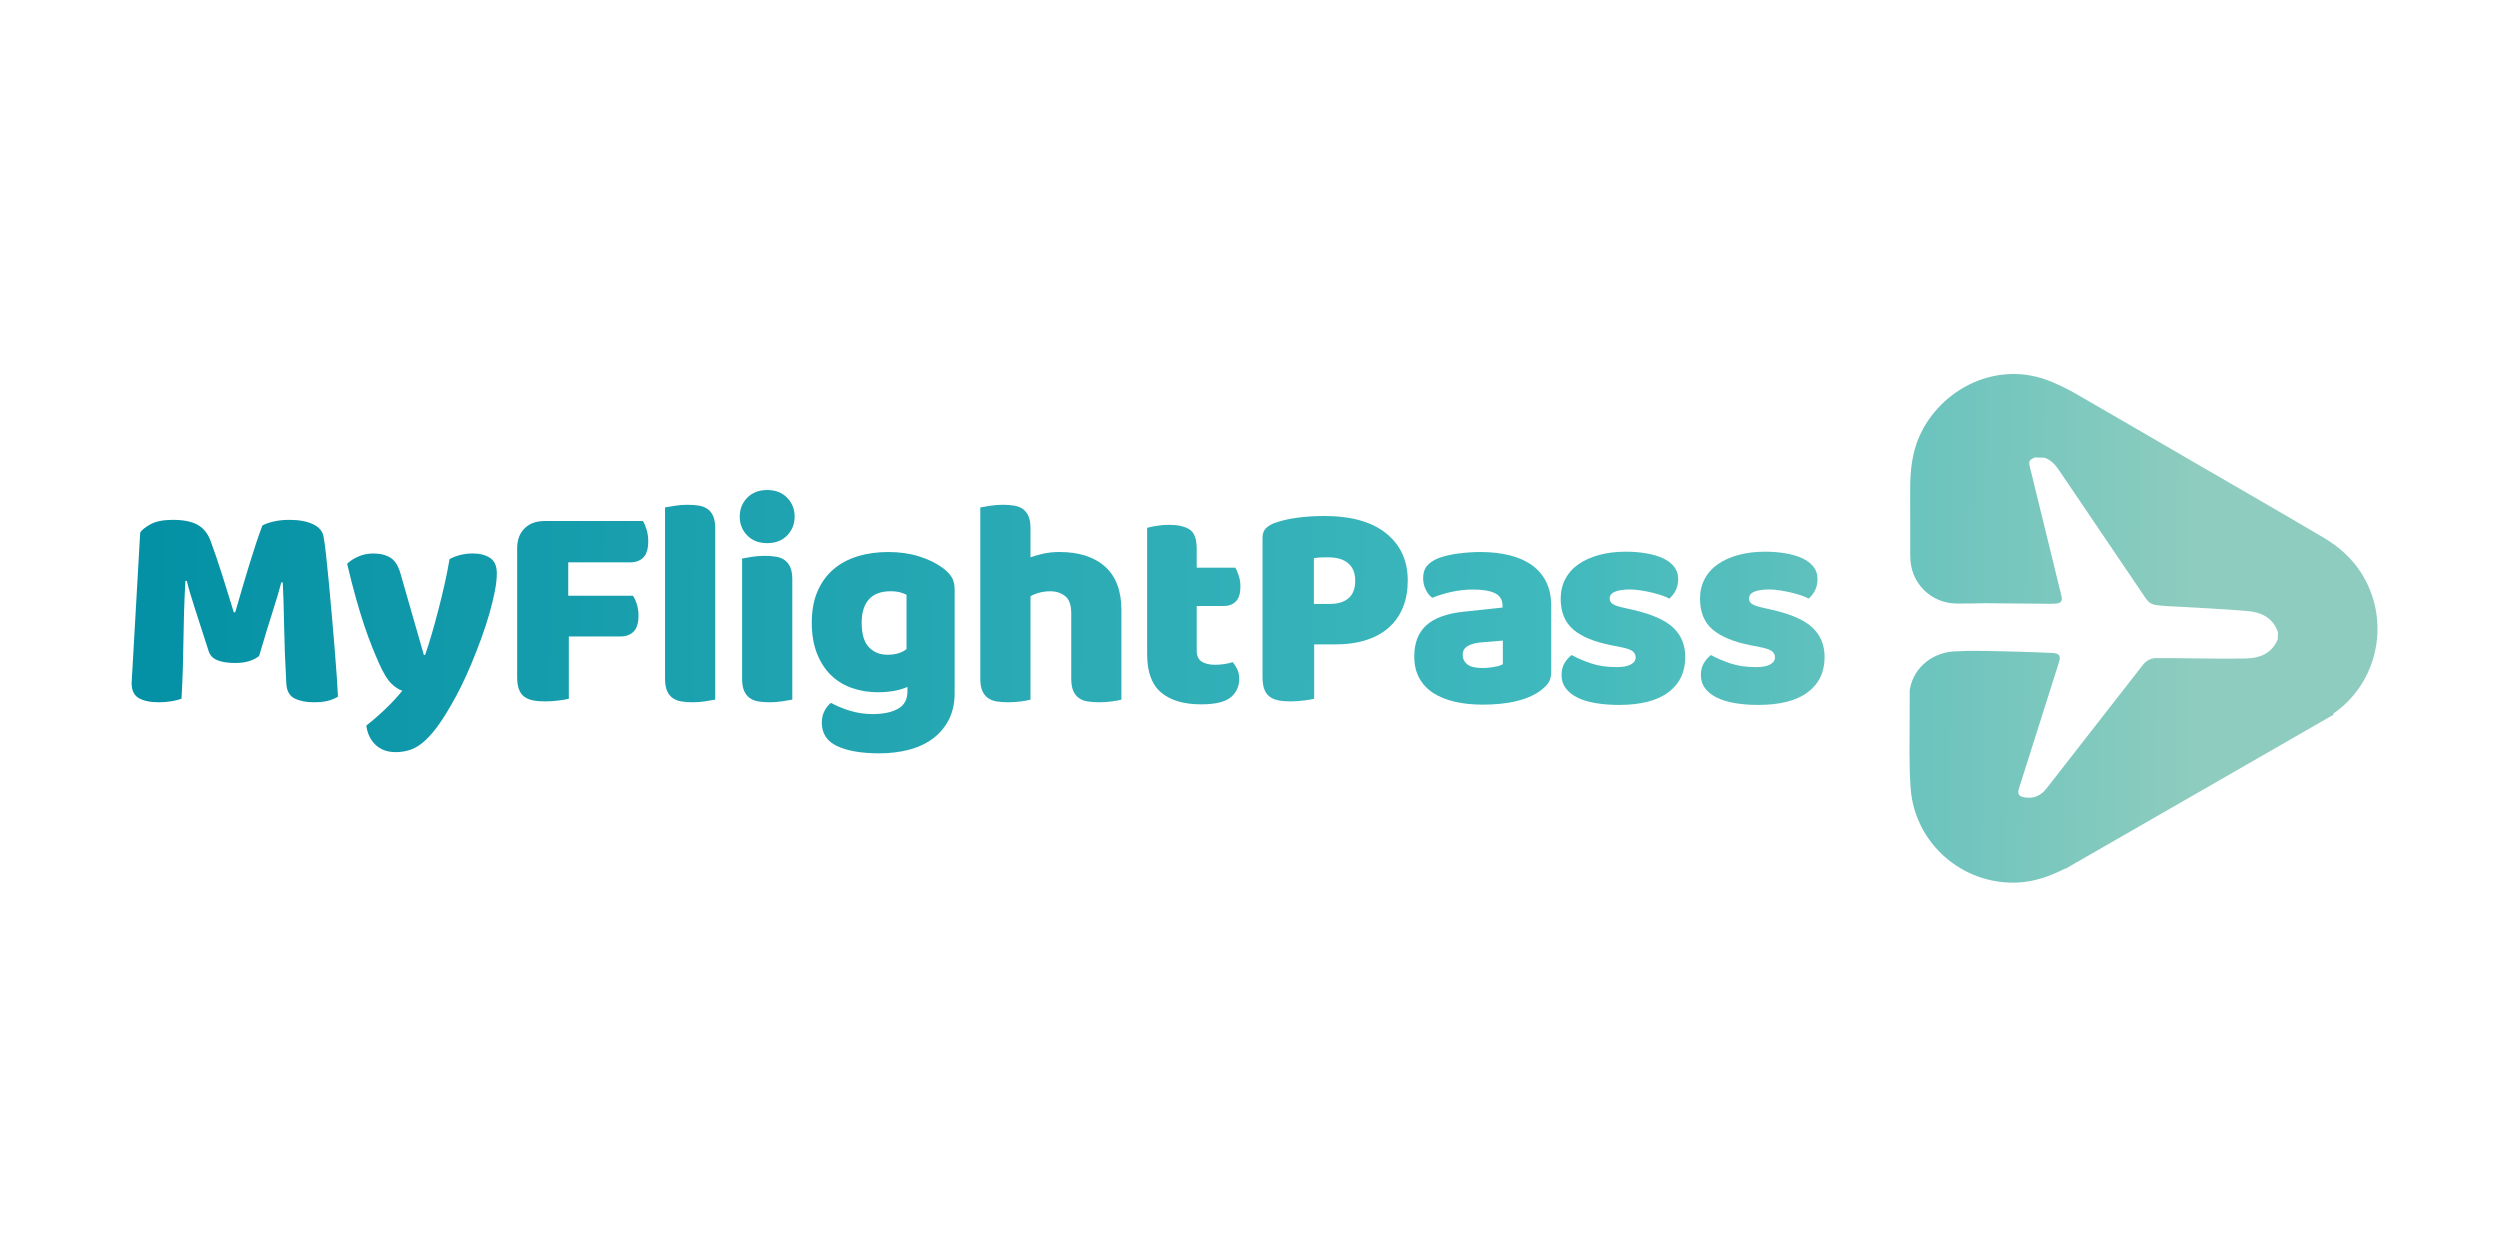
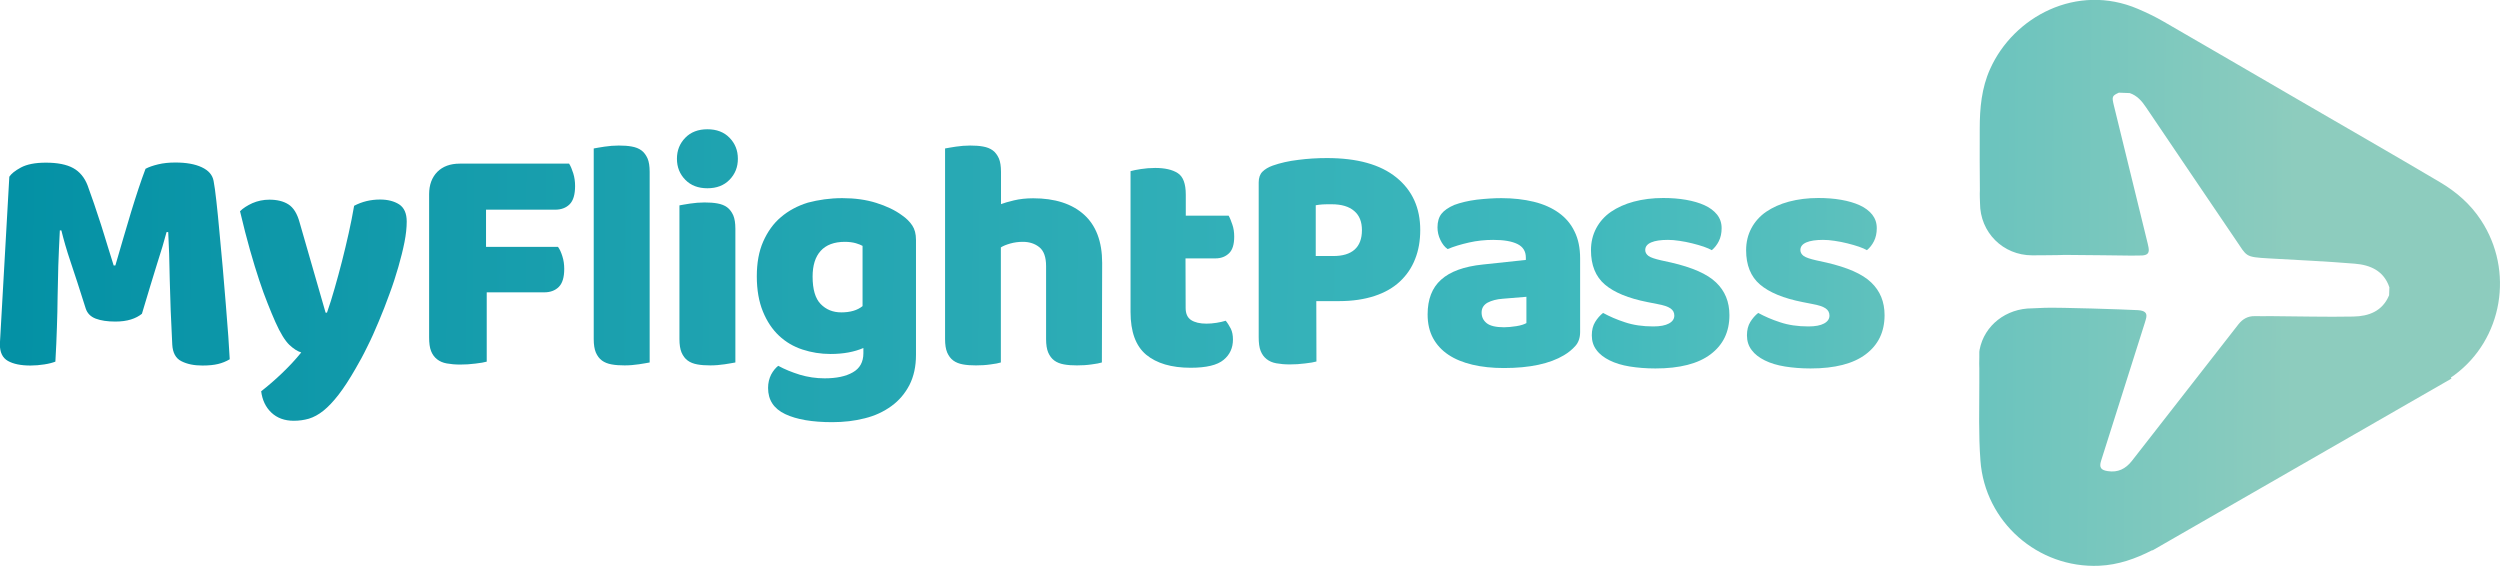
- <svg xmlns="http://www.w3.org/2000/svg" version="1.1" id="Layer_1" x="0px" y="0px" viewBox="0 0 2000 1000" style="enable-background:new 0 0 2000 1000;" xml:space="preserve">
+ <svg xmlns="http://www.w3.org/2000/svg" version="1.1" id="Layer_1" x="0px" y="0px" viewBox="0 0 1796.7 406.9" style="enable-background:new 0 0 1796.7 406.9;" xml:space="preserve">
  <style type="text/css">
	.st0{fill:url(#SVGID_1_);}
	.st1{fill:url(#SVGID_2_);}
	.st2{fill:url(#SVGID_3_);}
	.st3{fill:url(#SVGID_4_);}
	.st4{fill:url(#SVGID_5_);}
	.st5{fill:url(#SVGID_6_);}
	.st6{fill:url(#SVGID_7_);}
	.st7{fill:url(#SVGID_8_);}
	.st8{fill:url(#SVGID_9_);}
	.st9{fill:url(#SVGID_10_);}
	.st10{fill:url(#SVGID_11_);}
	.st11{fill:url(#SVGID_12_);}
	.st12{fill:url(#SVGID_13_);}
</style>
  <g>
-     <linearGradient id="SVGID_1_" gradientUnits="userSpaceOnUse" x1="114.992" y1="488.307" x2="1759.435" y2="501.926">
+     <linearGradient id="SVGID_1_" gradientUnits="userSpaceOnUse" x1="9.692" y1="810.883" x2="1654.135" y2="797.264" gradientTransform="matrix(1 0 0 -1 0 1000)">
      <stop offset="0" style="stop-color:#0491A5" />
      <stop offset="0.62" style="stop-color:#3AB5BB" />
      <stop offset="0.686" style="stop-color:#3FB9BD" />
      <stop offset="0.997" style="stop-color:#8DCCBE" />
    </linearGradient>
-     <path class="st0" d="M207.32,524.74c-2.05,1.74-4.69,3.11-7.91,4.13c-3.23,1.02-6.97,1.53-11.22,1.53   c-5.67,0-10.35-0.71-14.05-2.12c-3.7-1.42-6.1-3.86-7.2-7.32c-4.41-13.85-8.03-25.07-10.86-33.65c-2.83-8.58-5.04-16.1-6.61-22.55   h-1.18c-0.47,9.29-0.83,17.75-1.07,25.39c-0.23,7.64-0.39,15.08-0.47,22.31c-0.08,7.25-0.24,14.57-0.47,21.96   c-0.24,7.4-0.59,15.59-1.07,24.56c-2.05,0.79-4.72,1.45-8.03,2.01c-3.31,0.55-6.61,0.83-9.92,0.83c-6.93,0-12.32-1.1-16.18-3.3   c-3.86-2.2-5.78-6.22-5.78-12.05l6.85-120.44c1.26-2.04,4.01-4.25,8.26-6.61c4.25-2.36,10.23-3.54,17.95-3.54   c8.34,0,14.88,1.3,19.6,3.9c4.72,2.6,8.18,6.81,10.39,12.63c1.42,3.78,2.95,8.11,4.61,12.99c1.65,4.88,3.31,9.92,4.96,15.12   c1.65,5.19,3.27,10.35,4.84,15.47c1.57,5.12,2.99,9.72,4.25,13.82h1.18c3.78-13.23,7.56-26.02,11.34-38.38   c3.78-12.36,7.24-22.71,10.39-31.06c2.36-1.26,5.39-2.32,9.09-3.19c3.7-0.86,7.83-1.3,12.4-1.3c7.71,0,14.01,1.14,18.89,3.42   c4.88,2.29,7.71,5.55,8.5,9.8c0.63,3.15,1.3,7.99,2.01,14.52c0.71,6.53,1.45,13.9,2.24,22.08c0.78,8.19,1.57,16.85,2.36,25.98   c0.78,9.13,1.53,17.91,2.24,26.33c0.71,8.42,1.3,16.14,1.77,23.14c0.47,7.01,0.78,12.4,0.95,16.18c-2.68,1.57-5.47,2.72-8.38,3.42   c-2.92,0.71-6.65,1.06-11.22,1.06c-5.98,0-11.02-1.02-15.11-3.07c-4.1-2.04-6.3-6.06-6.61-12.04c-0.95-17.16-1.54-32.59-1.77-46.29   c-0.23-13.7-0.59-25.19-1.06-34.48h-1.18c-1.58,6.14-3.86,13.86-6.85,23.14C215.19,498.37,211.57,510.26,207.32,524.74z" />
-     <linearGradient id="SVGID_2_" gradientUnits="userSpaceOnUse" x1="114.727" y1="520.332" x2="1759.17" y2="533.951">
+     <path class="st0" d="M102,225.5c-2.1,1.7-4.7,3.1-7.9,4.1c-3.2,1-7,1.5-11.2,1.5c-5.7,0-10.4-0.7-14.1-2.1   c-3.7-1.4-6.1-3.9-7.2-7.3c-4.4-13.9-8-25.1-10.9-33.6s-5-16.1-6.6-22.5H43c-0.5,9.3-0.8,17.8-1.1,25.4c-0.2,7.6-0.4,15.1-0.5,22.3   c-0.1,7.3-0.2,14.6-0.5,22c-0.2,7.4-0.6,15.6-1.1,24.6c-2.1,0.8-4.7,1.5-8,2c-3.3,0.5-6.6,0.8-9.9,0.8c-6.9,0-12.3-1.1-16.2-3.3   s-5.8-6.2-5.8-12l6.8-120.4c1.3-2,4-4.3,8.3-6.6s10.2-3.5,18-3.5c8.3,0,14.9,1.3,19.6,3.9s8.2,6.8,10.4,12.6   c1.4,3.8,2.9,8.1,4.6,13c1.6,4.9,3.3,9.9,5,15.1c1.6,5.2,3.3,10.4,4.8,15.5c1.6,5.1,3,9.7,4.3,13.8h1.2c3.8-13.2,7.6-26,11.3-38.4   c3.8-12.4,7.2-22.7,10.4-31.1c2.4-1.3,5.4-2.3,9.1-3.2c3.7-0.9,7.8-1.3,12.4-1.3c7.7,0,14,1.1,18.9,3.4c4.9,2.3,7.7,5.5,8.5,9.8   c0.6,3.1,1.3,8,2,14.5c0.7,6.5,1.5,13.9,2.2,22.1c0.8,8.2,1.6,16.9,2.4,26c0.8,9.1,1.5,17.9,2.2,26.3s1.3,16.1,1.8,23.1   c0.5,7,0.8,12.4,1,16.2c-2.7,1.6-5.5,2.7-8.4,3.4c-2.9,0.7-6.6,1.1-11.2,1.1c-6,0-11-1-15.1-3.1c-4.1-2-6.3-6.1-6.6-12   c-0.9-17.2-1.5-32.6-1.8-46.3c-0.2-13.7-0.6-25.2-1.1-34.5h-1.2c-1.6,6.1-3.9,13.9-6.9,23.1C109.9,199.2,106.3,211.1,102,225.5z" />
+     <linearGradient id="SVGID_2_" gradientUnits="userSpaceOnUse" x1="9.427" y1="778.892" x2="1653.87" y2="765.273" gradientTransform="matrix(1 0 0 -1 0 1000)">
      <stop offset="0" style="stop-color:#0491A5" />
      <stop offset="0.62" style="stop-color:#3AB5BB" />
      <stop offset="0.686" style="stop-color:#3FB9BD" />
      <stop offset="0.997" style="stop-color:#8DCCBE" />
    </linearGradient>
-     <path class="st1" d="M303.2,530.64c-1.74-3.93-3.58-8.34-5.55-13.23c-1.97-4.88-4.01-10.47-6.14-16.77   c-2.13-6.29-4.33-13.5-6.61-21.61c-2.29-8.11-4.69-17.43-7.2-27.99c2.2-2.2,5.16-4.13,8.86-5.78c3.7-1.65,7.75-2.48,12.16-2.48   c5.51,0,10.07,1.14,13.7,3.42c3.62,2.28,6.3,6.58,8.03,12.87l18.66,64.95h0.95c1.89-5.35,3.74-11.18,5.55-17.48   c1.81-6.3,3.58-12.79,5.31-19.49c1.73-6.69,3.34-13.38,4.84-20.07c1.5-6.69,2.79-13.26,3.9-19.72c5.67-2.99,11.89-4.49,18.66-4.49   c5.51,0,10.07,1.18,13.7,3.54c3.62,2.36,5.43,6.46,5.43,12.28c0,4.25-0.55,9.17-1.65,14.76c-1.1,5.59-2.56,11.54-4.37,17.83   c-1.81,6.3-3.94,12.79-6.38,19.48c-2.44,6.7-5,13.27-7.68,19.72c-2.68,6.46-5.43,12.56-8.27,18.3c-2.83,5.75-5.59,10.91-8.27,15.47   c-4.41,7.71-8.5,14.01-12.28,18.89c-3.78,4.88-7.4,8.7-10.86,11.45c-3.46,2.75-6.93,4.64-10.39,5.67   c-3.46,1.02-7.08,1.54-10.86,1.54c-6.61,0-11.97-1.97-16.06-5.91c-4.1-3.94-6.53-9.05-7.32-15.35c5.04-3.94,10.07-8.3,15.11-13.11   c5.04-4.8,9.6-9.72,13.7-14.76c-2.68-0.79-5.55-2.64-8.62-5.55C310.17,544.14,306.82,538.67,303.2,530.64z" />
-     <linearGradient id="SVGID_3_" gradientUnits="userSpaceOnUse" x1="115.011" y1="485.978" x2="1759.454" y2="499.596">
+     <path class="st1" d="M197.9,231.4c-1.7-3.9-3.6-8.3-5.5-13.2c-2-4.9-4-10.5-6.1-16.8c-2.1-6.3-4.3-13.5-6.6-21.6   c-2.3-8.1-4.7-17.4-7.2-28c2.2-2.2,5.2-4.1,8.9-5.8c3.7-1.6,7.8-2.5,12.2-2.5c5.5,0,10.1,1.1,13.7,3.4c3.6,2.3,6.3,6.6,8,12.9   l18.7,64.9h1c1.9-5.3,3.7-11.2,5.5-17.5c1.8-6.3,3.6-12.8,5.3-19.5c1.7-6.7,3.3-13.4,4.8-20.1s2.8-13.3,3.9-19.7   c5.7-3,11.9-4.5,18.7-4.5c5.5,0,10.1,1.2,13.7,3.5c3.6,2.4,5.4,6.5,5.4,12.3c0,4.3-0.5,9.2-1.6,14.8s-2.6,11.5-4.4,17.8   c-1.8,6.3-3.9,12.8-6.4,19.5c-2.4,6.7-5,13.3-7.7,19.7c-2.7,6.5-5.4,12.6-8.3,18.3c-2.8,5.8-5.6,10.9-8.3,15.5   c-4.4,7.7-8.5,14-12.3,18.9s-7.4,8.7-10.9,11.5s-6.9,4.6-10.4,5.7c-3.5,1-7.1,1.5-10.9,1.5c-6.6,0-12-2-16.1-5.9   c-4.1-3.9-6.5-9-7.3-15.3c5-3.9,10.1-8.3,15.1-13.1c5-4.8,9.6-9.7,13.7-14.8c-2.7-0.8-5.5-2.6-8.6-5.5   C204.9,244.9,201.5,239.5,197.9,231.4z" />
+     <linearGradient id="SVGID_3_" gradientUnits="userSpaceOnUse" x1="9.711" y1="813.216" x2="1654.154" y2="799.597" gradientTransform="matrix(1 0 0 -1 0 1000)">
      <stop offset="0" style="stop-color:#0491A5" />
      <stop offset="0.62" style="stop-color:#3AB5BB" />
      <stop offset="0.686" style="stop-color:#3FB9BD" />
      <stop offset="0.997" style="stop-color:#8DCCBE" />
    </linearGradient>
-     <path class="st2" d="M514.34,416.81c1.1,1.73,2.08,4.06,2.95,6.97c0.87,2.91,1.3,5.94,1.3,9.09c0,6.14-1.3,10.51-3.89,13.11   c-2.6,2.6-6.1,3.9-10.51,3.9h-49.6v26.69h51.72c1.26,1.73,2.32,4.01,3.19,6.85c0.86,2.84,1.3,5.83,1.3,8.97   c0,5.99-1.3,10.27-3.9,12.87c-2.6,2.6-6.1,3.9-10.51,3.9h-41.33v49.83c-1.74,0.47-4.45,0.95-8.15,1.42   c-3.7,0.47-7.36,0.71-10.98,0.71c-3.63,0-6.81-0.28-9.57-0.83c-2.76-0.55-5.08-1.54-6.97-2.95s-3.31-3.38-4.25-5.91   c-0.95-2.52-1.42-5.82-1.42-9.92V438.78c0-6.77,1.97-12.12,5.91-16.06c3.93-3.93,9.29-5.9,16.06-5.9H514.34z" />
-     <linearGradient id="SVGID_4_" gradientUnits="userSpaceOnUse" x1="115.067" y1="479.199" x2="1759.51" y2="492.818">
+     <path class="st2" d="M409,117.6c1.1,1.7,2.1,4.1,3,7s1.3,5.9,1.3,9.1c0,6.1-1.3,10.5-3.9,13.1c-2.6,2.6-6.1,3.9-10.5,3.9h-49.6   v26.7H401c1.3,1.7,2.3,4,3.2,6.9c0.9,2.8,1.3,5.8,1.3,9c0,6-1.3,10.3-3.9,12.9s-6.1,3.9-10.5,3.9h-41.3v49.8   c-1.7,0.5-4.5,1-8.1,1.4c-3.7,0.5-7.4,0.7-11,0.7c-3.6,0-6.8-0.3-9.6-0.8s-5.1-1.5-7-3s-3.3-3.4-4.3-5.9c-1-2.5-1.4-5.8-1.4-9.9   V139.6c0-6.8,2-12.1,5.9-16.1c3.9-3.9,9.3-5.9,16.1-5.9L409,117.6L409,117.6z" />
+     <linearGradient id="SVGID_4_" gradientUnits="userSpaceOnUse" x1="9.768" y1="819.999" x2="1654.21" y2="806.381" gradientTransform="matrix(1 0 0 -1 0 1000)">
      <stop offset="0" style="stop-color:#0491A5" />
      <stop offset="0.62" style="stop-color:#3AB5BB" />
      <stop offset="0.686" style="stop-color:#3FB9BD" />
      <stop offset="0.997" style="stop-color:#8DCCBE" />
    </linearGradient>
-     <path class="st3" d="M572.19,559.69c-1.73,0.31-4.29,0.75-7.68,1.3c-3.39,0.55-6.81,0.83-10.27,0.83c-3.46,0-6.58-0.23-9.33-0.71   c-2.76-0.47-5.08-1.42-6.97-2.83c-1.89-1.42-3.35-3.34-4.37-5.79c-1.03-2.44-1.54-5.63-1.54-9.56V405.95   c1.73-0.31,4.29-0.75,7.68-1.3c3.38-0.55,6.81-0.83,10.27-0.83c3.46,0,6.57,0.24,9.33,0.71c2.75,0.47,5.08,1.42,6.97,2.83   c1.89,1.42,3.34,3.35,4.37,5.79c1.02,2.44,1.53,5.63,1.53,9.56V559.69z" />
-     <linearGradient id="SVGID_5_" gradientUnits="userSpaceOnUse" x1="115.121" y1="472.776" x2="1759.563" y2="486.394">
+     <path class="st3" d="M466.9,260.5c-1.7,0.3-4.3,0.8-7.7,1.3s-6.8,0.8-10.3,0.8s-6.6-0.2-9.3-0.7c-2.8-0.5-5.1-1.4-7-2.8   c-1.9-1.4-3.3-3.3-4.4-5.8c-1-2.4-1.5-5.6-1.5-9.6v-137c1.7-0.3,4.3-0.8,7.7-1.3c3.4-0.5,6.8-0.8,10.3-0.8s6.6,0.2,9.3,0.7   c2.8,0.5,5.1,1.4,7,2.8c1.9,1.4,3.3,3.4,4.4,5.8c1,2.4,1.5,5.6,1.5,9.6L466.9,260.5L466.9,260.5z" />
+     <linearGradient id="SVGID_5_" gradientUnits="userSpaceOnUse" x1="9.821" y1="826.417" x2="1654.263" y2="812.799" gradientTransform="matrix(1 0 0 -1 0 1000)">
      <stop offset="0" style="stop-color:#0491A5" />
      <stop offset="0.62" style="stop-color:#3AB5BB" />
      <stop offset="0.686" style="stop-color:#3FB9BD" />
      <stop offset="0.997" style="stop-color:#8DCCBE" />
    </linearGradient>
-     <path class="st4" d="M591.79,413.27c0-5.98,2.01-11.02,6.02-15.11c4.01-4.09,9.33-6.14,15.94-6.14s11.93,2.05,15.94,6.14   c4.01,4.1,6.02,9.13,6.02,15.11c0,5.99-2.01,11.02-6.02,15.11c-4.01,4.1-9.33,6.14-15.94,6.14s-11.93-2.05-15.94-6.14   C593.8,424.29,591.79,419.26,591.79,413.27z M633.83,559.69c-1.74,0.31-4.29,0.75-7.68,1.3c-3.39,0.55-6.81,0.83-10.27,0.83   c-3.46,0-6.58-0.23-9.33-0.71c-2.76-0.47-5.08-1.42-6.97-2.83c-1.89-1.42-3.34-3.34-4.37-5.79c-1.02-2.44-1.53-5.63-1.53-9.56   V446.8c1.73-0.32,4.29-0.75,7.68-1.3c3.38-0.55,6.81-0.83,10.27-0.83c3.46,0,6.57,0.24,9.33,0.71c2.75,0.47,5.08,1.42,6.97,2.84   c1.89,1.42,3.34,3.35,4.37,5.78c1.02,2.44,1.54,5.63,1.54,9.57V559.69z" />
-     <linearGradient id="SVGID_6_" gradientUnits="userSpaceOnUse" x1="114.752" y1="517.236" x2="1759.195" y2="530.855">
+     <path class="st4" d="M486.5,114.1c0-6,2-11,6-15.1s9.3-6.1,15.9-6.1s11.9,2,15.9,6.1c4,4.1,6,9.1,6,15.1c0,6-2,11-6,15.1   c-4,4.1-9.3,6.1-15.9,6.1s-11.9-2-15.9-6.1C488.5,125.1,486.5,120.1,486.5,114.1z M528.5,260.5c-1.7,0.3-4.3,0.8-7.7,1.3   s-6.8,0.8-10.3,0.8s-6.6-0.2-9.3-0.7c-2.8-0.5-5.1-1.4-7-2.8c-1.9-1.4-3.3-3.3-4.4-5.8c-1-2.4-1.5-5.6-1.5-9.6v-96.1   c1.7-0.3,4.3-0.8,7.7-1.3c3.4-0.5,6.8-0.8,10.3-0.8s6.6,0.2,9.3,0.7c2.8,0.5,5.1,1.4,7,2.8c1.9,1.4,3.3,3.4,4.4,5.8   c1,2.4,1.5,5.6,1.5,9.6L528.5,260.5L528.5,260.5z" />
+     <linearGradient id="SVGID_6_" gradientUnits="userSpaceOnUse" x1="9.453" y1="781.964" x2="1653.895" y2="768.345" gradientTransform="matrix(1 0 0 -1 0 1000)">
      <stop offset="0" style="stop-color:#0491A5" />
      <stop offset="0.62" style="stop-color:#3AB5BB" />
      <stop offset="0.686" style="stop-color:#3FB9BD" />
      <stop offset="0.997" style="stop-color:#8DCCBE" />
    </linearGradient>
-     <path class="st5" d="M710.58,441.61c8.97,0,17.12,1.14,24.44,3.42c7.32,2.29,13.5,5.24,18.54,8.86c3.15,2.21,5.63,4.65,7.44,7.32   c1.81,2.68,2.72,6.14,2.72,10.39v82.66c0,8.34-1.58,15.55-4.72,21.61c-3.15,6.06-7.44,11.1-12.87,15.11   c-5.43,4.01-11.81,6.97-19.13,8.85c-7.32,1.89-15.15,2.84-23.5,2.84c-14.33,0-25.59-1.93-33.77-5.78   c-8.19-3.86-12.28-10.12-12.28-18.78c0-3.62,0.75-6.81,2.24-9.56c1.5-2.76,3.19-4.84,5.08-6.26c4.56,2.52,9.72,4.64,15.47,6.38   c5.74,1.73,11.69,2.6,17.83,2.6c8.5,0,15.27-1.42,20.31-4.25c5.04-2.84,7.56-7.4,7.56-13.7v-3.78c-6.46,2.83-14.33,4.25-23.62,4.25   c-7.08,0-13.82-1.06-20.19-3.19c-6.38-2.13-11.97-5.43-16.77-9.92c-4.8-4.49-8.66-10.27-11.57-17.36   c-2.91-7.08-4.37-15.51-4.37-25.27c0-9.6,1.54-17.95,4.61-25.03c3.07-7.08,7.32-12.95,12.75-17.59   c5.43-4.64,11.89-8.11,19.37-10.39C693.62,442.75,701.76,441.61,710.58,441.61z M725.22,475.85c-1.1-0.63-2.72-1.26-4.84-1.89   c-2.12-0.63-4.76-0.95-7.91-0.95c-7.72,0-13.5,2.17-17.36,6.5c-3.86,4.33-5.78,10.51-5.78,18.54c0,9.13,1.93,15.7,5.78,19.72   c3.86,4.01,8.78,6.02,14.76,6.02c6.46,0,11.57-1.49,15.35-4.49V475.85z" />
-     <linearGradient id="SVGID_7_" gradientUnits="userSpaceOnUse" x1="115.085" y1="477.11" x2="1759.528" y2="490.729">
+     <path class="st5" d="M605.3,142.4c9,0,17.1,1.1,24.4,3.4c7.3,2.3,13.5,5.2,18.5,8.9c3.2,2.2,5.6,4.6,7.4,7.3   c1.8,2.7,2.7,6.1,2.7,10.4v82.7c0,8.3-1.6,15.5-4.7,21.6c-3.2,6.1-7.4,11.1-12.9,15.1s-11.8,7-19.1,8.8c-7.3,1.9-15.2,2.8-23.5,2.8   c-14.3,0-25.6-1.9-33.8-5.8c-8.2-3.9-12.3-10.1-12.3-18.8c0-3.6,0.8-6.8,2.2-9.6c1.5-2.8,3.2-4.8,5.1-6.3c4.6,2.5,9.7,4.6,15.5,6.4   c5.7,1.7,11.7,2.6,17.8,2.6c8.5,0,15.3-1.4,20.3-4.3c5-2.8,7.6-7.4,7.6-13.7v-3.8c-6.5,2.8-14.3,4.3-23.6,4.3   c-7.1,0-13.8-1.1-20.2-3.2c-6.4-2.1-12-5.4-16.8-9.9c-4.8-4.5-8.7-10.3-11.6-17.4c-2.9-7.1-4.4-15.5-4.4-25.3c0-9.6,1.5-18,4.6-25   s7.3-13,12.8-17.6c5.4-4.6,11.9-8.1,19.4-10.4C588.3,143.6,596.5,142.4,605.3,142.4z M619.9,176.7c-1.1-0.6-2.7-1.3-4.8-1.9   c-2.1-0.6-4.8-1-7.9-1c-7.7,0-13.5,2.2-17.4,6.5s-5.8,10.5-5.8,18.5c0,9.1,1.9,15.7,5.8,19.7c3.9,4,8.8,6,14.8,6   c6.5,0,11.6-1.5,15.3-4.5V176.7z" />
+     <linearGradient id="SVGID_7_" gradientUnits="userSpaceOnUse" x1="9.785" y1="822.088" x2="1654.227" y2="808.469" gradientTransform="matrix(1 0 0 -1 0 1000)">
      <stop offset="0" style="stop-color:#0491A5" />
      <stop offset="0.62" style="stop-color:#3AB5BB" />
      <stop offset="0.686" style="stop-color:#3FB9BD" />
      <stop offset="0.997" style="stop-color:#8DCCBE" />
    </linearGradient>
-     <path class="st6" d="M897.15,559.69c-1.58,0.47-4.06,0.95-7.44,1.42c-3.39,0.47-6.89,0.71-10.51,0.71c-3.46,0-6.58-0.23-9.33-0.71   c-2.76-0.47-5.08-1.42-6.97-2.83c-1.89-1.42-3.35-3.34-4.37-5.79c-1.03-2.44-1.54-5.63-1.54-9.56V490.5   c0-6.46-1.62-10.98-4.84-13.58c-3.23-2.6-7.2-3.9-11.93-3.9c-3.15,0-6.14,0.4-8.97,1.18c-2.83,0.79-5.12,1.73-6.85,2.83v82.66   c-1.58,0.47-4.06,0.95-7.44,1.42c-3.39,0.47-6.89,0.71-10.51,0.71c-3.46,0-6.58-0.23-9.33-0.71c-2.76-0.47-5.08-1.42-6.97-2.83   s-3.35-3.34-4.37-5.79c-1.03-2.44-1.54-5.63-1.54-9.56V405.95c1.73-0.31,4.29-0.75,7.68-1.3c3.39-0.55,6.81-0.83,10.27-0.83   c3.46,0,6.57,0.24,9.33,0.71c2.75,0.47,5.08,1.42,6.97,2.83c1.89,1.42,3.34,3.35,4.37,5.79c1.02,2.44,1.54,5.63,1.54,9.56v23.15   c2.04-0.79,5.15-1.69,9.33-2.72c4.17-1.02,8.77-1.54,13.81-1.54c15.59,0,27.75,3.9,36.49,11.69c8.74,7.79,13.11,19.41,13.11,34.84   V559.69z" />
-     <linearGradient id="SVGID_8_" gradientUnits="userSpaceOnUse" x1="115.021" y1="484.775" x2="1759.464" y2="498.394">
+     <path class="st6" d="M791.9,260.5c-1.6,0.5-4.1,1-7.4,1.4c-3.4,0.5-6.9,0.7-10.5,0.7c-3.5,0-6.6-0.2-9.3-0.7   c-2.8-0.5-5.1-1.4-7-2.8c-1.9-1.4-3.3-3.3-4.4-5.8c-1-2.4-1.5-5.6-1.5-9.6v-52.4c0-6.5-1.6-11-4.8-13.6c-3.2-2.6-7.2-3.9-11.9-3.9   c-3.2,0-6.1,0.4-9,1.2c-2.8,0.8-5.1,1.7-6.8,2.8v82.7c-1.6,0.5-4.1,1-7.4,1.4c-3.4,0.5-6.9,0.7-10.5,0.7c-3.5,0-6.6-0.2-9.3-0.7   c-2.8-0.5-5.1-1.4-7-2.8s-3.3-3.3-4.4-5.8c-1-2.4-1.5-5.6-1.5-9.6v-137c1.7-0.3,4.3-0.8,7.7-1.3s6.8-0.8,10.3-0.8s6.6,0.2,9.3,0.7   c2.8,0.5,5.1,1.4,7,2.8c1.9,1.4,3.3,3.4,4.4,5.8c1,2.4,1.5,5.6,1.5,9.6v23.2c2-0.8,5.2-1.7,9.3-2.7c4.2-1,8.8-1.5,13.8-1.5   c15.6,0,27.8,3.9,36.5,11.7s13.1,19.4,13.1,34.8L791.9,260.5L791.9,260.5z" />
+     <linearGradient id="SVGID_8_" gradientUnits="userSpaceOnUse" x1="9.721" y1="814.429" x2="1654.164" y2="800.81" gradientTransform="matrix(1 0 0 -1 0 1000)">
      <stop offset="0" style="stop-color:#0491A5" />
      <stop offset="0.62" style="stop-color:#3AB5BB" />
      <stop offset="0.686" style="stop-color:#3FB9BD" />
      <stop offset="0.997" style="stop-color:#8DCCBE" />
    </linearGradient>
-     <path class="st7" d="M957.37,520.49c0,4.09,1.3,7.01,3.9,8.74c2.6,1.73,6.26,2.6,10.98,2.6c2.36,0,4.8-0.2,7.32-0.59   c2.52-0.39,4.72-0.9,6.61-1.54c1.42,1.74,2.63,3.66,3.66,5.78c1.02,2.13,1.54,4.69,1.54,7.68c0,5.99-2.24,10.86-6.73,14.64   c-4.49,3.78-12.4,5.67-23.73,5.67c-13.86,0-24.52-3.15-32-9.45c-7.48-6.29-11.22-16.53-11.22-30.7V422.24   c1.73-0.47,4.21-0.98,7.44-1.54c3.22-0.55,6.65-0.83,10.27-0.83c6.93,0,12.32,1.22,16.18,3.66c3.86,2.44,5.78,7.6,5.78,15.47v15.12   h30.94c0.95,1.73,1.85,3.89,2.72,6.49c0.86,2.6,1.3,5.47,1.3,8.62c0,5.51-1.22,9.49-3.66,11.93c-2.44,2.44-5.71,3.66-9.8,3.66   h-21.49V520.49z" />
-     <linearGradient id="SVGID_9_" gradientUnits="userSpaceOnUse" x1="115.067" y1="479.243" x2="1759.51" y2="492.862">
+     <path class="st7" d="M852.1,221.3c0,4.1,1.3,7,3.9,8.7c2.6,1.7,6.3,2.6,11,2.6c2.4,0,4.8-0.2,7.3-0.6s4.7-0.9,6.6-1.5   c1.4,1.7,2.6,3.7,3.7,5.8c1,2.1,1.5,4.7,1.5,7.7c0,6-2.2,10.9-6.7,14.6c-4.5,3.8-12.4,5.7-23.7,5.7c-13.9,0-24.5-3.2-32-9.4   c-7.5-6.3-11.2-16.5-11.2-30.7V123c1.7-0.5,4.2-1,7.4-1.5c3.2-0.5,6.7-0.8,10.3-0.8c6.9,0,12.3,1.2,16.2,3.7s5.8,7.6,5.8,15.5v15.1   H883c1,1.7,1.8,3.9,2.7,6.5c0.9,2.6,1.3,5.5,1.3,8.6c0,5.5-1.2,9.5-3.7,11.9s-5.7,3.7-9.8,3.7h-21.5L852.1,221.3L852.1,221.3z" />
+     <linearGradient id="SVGID_9_" gradientUnits="userSpaceOnUse" x1="9.767" y1="819.958" x2="1654.21" y2="806.34" gradientTransform="matrix(1 0 0 -1 0 1000)">
      <stop offset="0" style="stop-color:#0491A5" />
      <stop offset="0.62" style="stop-color:#3AB5BB" />
      <stop offset="0.686" style="stop-color:#3FB9BD" />
      <stop offset="0.997" style="stop-color:#8DCCBE" />
    </linearGradient>
-     <path class="st8" d="M1051.36,558.98c-1.74,0.47-4.45,0.95-8.15,1.42c-3.7,0.47-7.36,0.71-10.98,0.71c-3.63,0-6.81-0.28-9.57-0.83   c-2.76-0.55-5.08-1.54-6.97-2.95s-3.31-3.38-4.25-5.91c-0.95-2.52-1.42-5.82-1.42-9.92V430.27c0-3.31,0.9-5.86,2.72-7.68   c1.81-1.81,4.29-3.27,7.44-4.37c5.35-1.89,11.46-3.27,18.3-4.13c6.85-0.87,13.74-1.3,20.66-1.3c21.73,0,38.33,4.64,49.83,13.93   c11.49,9.29,17.24,21.89,17.24,37.79c0,7.72-1.22,14.68-3.66,20.9c-2.44,6.22-6.06,11.57-10.86,16.06   c-4.81,4.49-10.86,7.95-18.19,10.39s-15.78,3.66-25.39,3.66h-16.77V558.98z M1063.64,483.17c6.61,0,11.69-1.54,15.23-4.61   c3.54-3.07,5.31-7.75,5.31-14.05c0-5.98-1.85-10.59-5.55-13.82c-3.7-3.22-9.09-4.84-16.18-4.84c-2.52,0-4.61,0.04-6.26,0.12   c-1.65,0.08-3.34,0.28-5.08,0.59v36.61H1063.64z" />
-     <linearGradient id="SVGID_10_" gradientUnits="userSpaceOnUse" x1="114.947" y1="493.793" x2="1759.389" y2="507.411">
+     <path class="st8" d="M946.1,259.8c-1.7,0.5-4.4,1-8.2,1.4c-3.7,0.5-7.4,0.7-11,0.7c-3.6,0-6.8-0.3-9.6-0.8c-2.8-0.5-5.1-1.5-7-3   s-3.3-3.4-4.3-5.9c-1-2.5-1.4-5.8-1.4-9.9V131.1c0-3.3,0.9-5.9,2.7-7.7c1.8-1.8,4.3-3.3,7.4-4.4c5.4-1.9,11.5-3.3,18.3-4.1   c6.8-0.9,13.7-1.3,20.7-1.3c21.7,0,38.3,4.6,49.8,13.9c11.5,9.3,17.2,21.9,17.2,37.8c0,7.7-1.2,14.7-3.7,20.9   c-2.4,6.2-6.1,11.6-10.9,16.1c-4.8,4.5-10.9,8-18.2,10.4c-7.3,2.4-15.8,3.7-25.4,3.7H946L946.1,259.8L946.1,259.8z M958.3,184   c6.6,0,11.7-1.5,15.2-4.6c3.5-3.1,5.3-7.8,5.3-14c0-6-1.8-10.6-5.6-13.8c-3.7-3.2-9.1-4.8-16.2-4.8c-2.5,0-4.6,0-6.3,0.1   s-3.3,0.3-5.1,0.6V184L958.3,184L958.3,184z" />
+     <linearGradient id="SVGID_10_" gradientUnits="userSpaceOnUse" x1="9.647" y1="805.404" x2="1654.09" y2="791.785" gradientTransform="matrix(1 0 0 -1 0 1000)">
      <stop offset="0" style="stop-color:#0491A5" />
      <stop offset="0.62" style="stop-color:#3AB5BB" />
      <stop offset="0.686" style="stop-color:#3FB9BD" />
      <stop offset="0.997" style="stop-color:#8DCCBE" />
    </linearGradient>
-     <path class="st9" d="M1184.32,441.61c8.5,0,16.25,0.87,23.26,2.6c7.01,1.74,12.99,4.37,17.95,7.91c4.96,3.54,8.78,8.03,11.45,13.46   c2.68,5.43,4.01,11.85,4.01,19.25v52.9c0,4.1-1.14,7.44-3.42,10.04c-2.29,2.6-5,4.84-8.15,6.73c-10.24,6.14-24.64,9.21-43.22,9.21   c-8.35,0-15.86-0.79-22.55-2.36s-12.44-3.93-17.24-7.08c-4.8-3.15-8.5-7.16-11.1-12.04c-2.6-4.88-3.9-10.55-3.9-17   c0-10.86,3.22-19.21,9.68-25.03c6.45-5.82,16.45-9.45,29.99-10.86l30.94-3.31v-1.65c0-4.56-2.01-7.83-6.02-9.8   c-4.01-1.97-9.8-2.95-17.36-2.95c-5.98,0-11.81,0.63-17.47,1.89c-5.67,1.26-10.79,2.83-15.35,4.72c-2.05-1.42-3.78-3.58-5.2-6.5   c-1.42-2.91-2.12-5.94-2.12-9.09c0-4.09,0.98-7.36,2.95-9.8c1.97-2.44,4.99-4.52,9.09-6.26c4.56-1.73,9.96-2.99,16.18-3.78   C1172.95,442,1178.81,441.61,1184.32,441.61z M1186.21,534.42c2.67,0,5.63-0.27,8.86-0.83c3.22-0.55,5.63-1.3,7.2-2.24v-18.89   l-17,1.42c-4.41,0.32-8.03,1.26-10.86,2.83c-2.84,1.58-4.25,3.94-4.25,7.08c0,3.15,1.22,5.71,3.66,7.68   C1176.25,533.44,1180.38,534.42,1186.21,534.42z" />
-     <linearGradient id="SVGID_11_" gradientUnits="userSpaceOnUse" x1="114.954" y1="492.861" x2="1759.397" y2="506.48">
+     <path class="st9" d="M1079,142.4c8.5,0,16.3,0.9,23.3,2.6c7,1.7,13,4.4,17.9,7.9s8.8,8,11.4,13.5c2.7,5.4,4,11.9,4,19.3v52.9   c0,4.1-1.1,7.4-3.4,10c-2.3,2.6-5,4.8-8.2,6.7c-10.2,6.1-24.6,9.2-43.2,9.2c-8.3,0-15.9-0.8-22.6-2.4s-12.4-3.9-17.2-7.1   c-4.8-3.2-8.5-7.2-11.1-12s-3.9-10.5-3.9-17c0-10.9,3.2-19.2,9.7-25c6.4-5.8,16.4-9.5,30-10.9l30.9-3.3v-1.6c0-4.6-2-7.8-6-9.8   s-9.8-3-17.4-3c-6,0-11.8,0.6-17.5,1.9c-5.7,1.3-10.8,2.8-15.3,4.7c-2.1-1.4-3.8-3.6-5.2-6.5c-1.4-2.9-2.1-5.9-2.1-9.1   c0-4.1,1-7.4,2.9-9.8s5-4.5,9.1-6.3c4.6-1.7,10-3,16.2-3.8C1067.6,142.8,1073.5,142.4,1079,142.4z M1080.9,235.2   c2.7,0,5.6-0.3,8.9-0.8c3.2-0.5,5.6-1.3,7.2-2.2v-18.9l-17,1.4c-4.4,0.3-8,1.3-10.9,2.8c-2.8,1.6-4.3,3.9-4.3,7.1   c0,3.2,1.2,5.7,3.7,7.7C1070.9,234.2,1075.1,235.2,1080.9,235.2z" />
+     <linearGradient id="SVGID_11_" gradientUnits="userSpaceOnUse" x1="9.655" y1="806.35" x2="1654.097" y2="792.732" gradientTransform="matrix(1 0 0 -1 0 1000)">
      <stop offset="0" style="stop-color:#0491A5" />
      <stop offset="0.62" style="stop-color:#3AB5BB" />
      <stop offset="0.686" style="stop-color:#3FB9BD" />
      <stop offset="0.997" style="stop-color:#8DCCBE" />
    </linearGradient>
-     <path class="st10" d="M1348.22,525.68c0,11.97-4.49,21.33-13.46,28.1c-8.97,6.77-22.2,10.16-39.68,10.16   c-6.61,0-12.75-0.47-18.42-1.42c-5.67-0.95-10.51-2.4-14.53-4.37c-4.01-1.97-7.17-4.44-9.45-7.44c-2.29-2.99-3.43-6.53-3.43-10.63   c0-3.78,0.79-6.97,2.36-9.56c1.57-2.6,3.46-4.76,5.67-6.5c4.56,2.52,9.8,4.76,15.7,6.73c5.9,1.97,12.71,2.95,20.43,2.95   c4.88,0,8.62-0.71,11.22-2.12c2.6-1.42,3.9-3.31,3.9-5.67c0-2.2-0.95-3.94-2.83-5.2c-1.89-1.26-5.04-2.28-9.45-3.07l-7.08-1.42   c-13.7-2.68-23.89-6.89-30.58-12.64c-6.69-5.75-10.04-13.97-10.04-24.68c0-5.82,1.26-11.1,3.78-15.82   c2.52-4.73,6.06-8.66,10.62-11.81c4.56-3.15,10.04-5.59,16.42-7.32c6.38-1.73,13.42-2.6,21.14-2.6c5.82,0,11.29,0.44,16.41,1.3   c5.11,0.87,9.57,2.17,13.34,3.9c3.78,1.74,6.77,3.98,8.97,6.73c2.2,2.76,3.31,6.02,3.31,9.8c0,3.62-0.67,6.73-2.01,9.33   c-1.34,2.6-3.03,4.76-5.08,6.5c-1.26-0.79-3.15-1.61-5.67-2.48c-2.52-0.87-5.28-1.65-8.27-2.36c-2.99-0.71-6.02-1.3-9.09-1.77   c-3.07-0.47-5.87-0.71-8.38-0.71c-5.2,0-9.21,0.59-12.04,1.77c-2.84,1.18-4.25,3.03-4.25,5.55c0,1.74,0.78,3.15,2.36,4.25   c1.57,1.1,4.56,2.12,8.97,3.07l7.32,1.65c15.11,3.46,25.86,8.23,32.23,14.29C1345.03,508.25,1348.22,516.08,1348.22,525.68z" />
-     <linearGradient id="SVGID_12_" gradientUnits="userSpaceOnUse" x1="114.962" y1="491.938" x2="1759.405" y2="505.557">
+     <path class="st10" d="M1242.9,226.5c0,12-4.5,21.3-13.5,28.1c-9,6.8-22.2,10.2-39.7,10.2c-6.6,0-12.8-0.5-18.4-1.4   s-10.5-2.4-14.5-4.4c-4-2-7.2-4.4-9.4-7.4c-2.3-3-3.4-6.5-3.4-10.6c0-3.8,0.8-7,2.4-9.6c1.6-2.6,3.5-4.8,5.7-6.5   c4.6,2.5,9.8,4.8,15.7,6.7c5.9,2,12.7,3,20.4,3c4.9,0,8.6-0.7,11.2-2.1c2.6-1.4,3.9-3.3,3.9-5.7c0-2.2-0.9-3.9-2.8-5.2   c-1.9-1.3-5-2.3-9.4-3.1l-7.1-1.4c-13.7-2.7-23.9-6.9-30.6-12.6s-10-14-10-24.7c0-5.8,1.3-11.1,3.8-15.8c2.5-4.7,6.1-8.7,10.6-11.8   c4.6-3.1,10-5.6,16.4-7.3s13.4-2.6,21.1-2.6c5.8,0,11.3,0.4,16.4,1.3c5.1,0.9,9.6,2.2,13.3,3.9c3.8,1.7,6.8,4,9,6.7   c2.2,2.8,3.3,6,3.3,9.8c0,3.6-0.7,6.7-2,9.3c-1.3,2.6-3,4.8-5.1,6.5c-1.3-0.8-3.2-1.6-5.7-2.5c-2.5-0.9-5.3-1.6-8.3-2.4   s-6-1.3-9.1-1.8s-5.9-0.7-8.4-0.7c-5.2,0-9.2,0.6-12,1.8c-2.8,1.2-4.3,3-4.3,5.5c0,1.7,0.8,3.1,2.4,4.3c1.6,1.1,4.6,2.1,9,3.1   l7.3,1.6c15.1,3.5,25.9,8.2,32.2,14.3C1239.7,209.1,1242.9,216.9,1242.9,226.5z" />
+     <linearGradient id="SVGID_12_" gradientUnits="userSpaceOnUse" x1="9.662" y1="807.273" x2="1654.105" y2="793.655" gradientTransform="matrix(1 0 0 -1 0 1000)">
      <stop offset="0" style="stop-color:#0491A5" />
      <stop offset="0.62" style="stop-color:#3AB5BB" />
      <stop offset="0.686" style="stop-color:#3FB9BD" />
      <stop offset="0.997" style="stop-color:#8DCCBE" />
    </linearGradient>
-     <path class="st11" d="M1459.68,525.68c0,11.97-4.49,21.33-13.46,28.1c-8.97,6.77-22.2,10.16-39.68,10.16   c-6.61,0-12.75-0.47-18.42-1.42c-5.67-0.95-10.51-2.4-14.53-4.37c-4.01-1.97-7.17-4.44-9.45-7.44c-2.29-2.99-3.43-6.53-3.43-10.63   c0-3.78,0.79-6.97,2.36-9.56c1.57-2.6,3.46-4.76,5.67-6.5c4.56,2.52,9.8,4.76,15.7,6.73c5.9,1.97,12.71,2.95,20.43,2.95   c4.88,0,8.62-0.71,11.22-2.12c2.6-1.42,3.9-3.31,3.9-5.67c0-2.2-0.95-3.94-2.83-5.2c-1.89-1.26-5.04-2.28-9.45-3.07l-7.08-1.42   c-13.7-2.68-23.89-6.89-30.58-12.64c-6.69-5.75-10.04-13.97-10.04-24.68c0-5.82,1.26-11.1,3.78-15.82   c2.52-4.73,6.06-8.66,10.62-11.81c4.56-3.15,10.04-5.59,16.42-7.32c6.38-1.73,13.42-2.6,21.14-2.6c5.82,0,11.29,0.44,16.41,1.3   c5.11,0.87,9.57,2.17,13.34,3.9c3.78,1.74,6.77,3.98,8.97,6.73c2.2,2.76,3.31,6.02,3.31,9.8c0,3.62-0.67,6.73-2.01,9.33   c-1.34,2.6-3.03,4.76-5.08,6.5c-1.26-0.79-3.15-1.61-5.67-2.48c-2.52-0.87-5.28-1.65-8.27-2.36c-2.99-0.71-6.02-1.3-9.09-1.77   c-3.07-0.47-5.87-0.71-8.38-0.71c-5.2,0-9.21,0.59-12.04,1.77c-2.84,1.18-4.25,3.03-4.25,5.55c0,1.74,0.78,3.15,2.36,4.25   c1.57,1.1,4.56,2.12,8.97,3.07l7.32,1.65c15.11,3.46,25.86,8.23,32.23,14.29C1456.49,508.25,1459.68,516.08,1459.68,525.68z" />
+     <path class="st11" d="M1354.4,226.5c0,12-4.5,21.3-13.5,28.1c-9,6.8-22.2,10.2-39.7,10.2c-6.6,0-12.8-0.5-18.4-1.4   s-10.5-2.4-14.5-4.4c-4-2-7.2-4.4-9.4-7.4c-2.3-3-3.4-6.5-3.4-10.6c0-3.8,0.8-7,2.4-9.6c1.6-2.6,3.5-4.8,5.7-6.5   c4.6,2.5,9.8,4.8,15.7,6.7c5.9,2,12.7,3,20.4,3c4.9,0,8.6-0.7,11.2-2.1c2.6-1.4,3.9-3.3,3.9-5.7c0-2.2-0.9-3.9-2.8-5.2   c-1.9-1.3-5-2.3-9.4-3.1l-7.1-1.4c-13.7-2.7-23.9-6.9-30.6-12.6s-10-14-10-24.7c0-5.8,1.3-11.1,3.8-15.8c2.5-4.7,6.1-8.7,10.6-11.8   c4.6-3.1,10-5.6,16.4-7.3s13.4-2.6,21.1-2.6c5.8,0,11.3,0.4,16.4,1.3c5.1,0.9,9.6,2.2,13.3,3.9c3.8,1.7,6.8,4,9,6.7   c2.2,2.8,3.3,6,3.3,9.8c0,3.6-0.7,6.7-2,9.3c-1.3,2.6-3,4.8-5.1,6.5c-1.3-0.8-3.2-1.6-5.7-2.5c-2.5-0.9-5.3-1.6-8.3-2.4   s-6-1.3-9.1-1.8s-5.9-0.7-8.4-0.7c-5.2,0-9.2,0.6-12,1.8c-2.8,1.2-4.3,3-4.3,5.5c0,1.7,0.8,3.1,2.4,4.3c1.6,1.1,4.6,2.1,9,3.1   l7.3,1.6c15.1,3.5,25.9,8.2,32.2,14.3C1351.2,209.1,1354.4,216.9,1354.4,226.5z" />
  </g>
-   <linearGradient id="SVGID_13_" gradientUnits="userSpaceOnUse" x1="114.976" y1="490.271" x2="1759.419" y2="503.89">
+   <linearGradient id="SVGID_13_" gradientUnits="userSpaceOnUse" x1="9.676" y1="808.927" x2="1654.119" y2="795.308" gradientTransform="matrix(1 0 0 -1 0 1000)">
    <stop offset="0" style="stop-color:#0491A5" />
    <stop offset="0.62" style="stop-color:#3AB5BB" />
    <stop offset="0.686" style="stop-color:#3FB9BD" />
    <stop offset="0.997" style="stop-color:#8DCCBE" />
  </linearGradient>
-   <path class="st12" d="M1888.32,457.35c-7.6-11.56-17.82-20.36-29.5-27.26c-33.82-19.98-67.89-39.54-101.86-59.26  c-32.15-18.67-64.27-37.39-96.49-55.95c-5.99-3.45-12.26-6.47-18.62-9.2c-43.87-18.79-89.48,5.61-106.3,43.28  c-6.1,13.65-7.38,28.08-7.42,42.74c-0.05,16.65,0.04,29.25,0.05,44.24c-0.15,2.77,0.06,9.43,0.06,9.43  c0,20.97,16.49,37.47,37.47,37.47c0,0,21.8-0.11,23.26-0.28c16.38,0.21,40.89,0.33,47.99,0.46c2.59,0.05,5.2,0.02,7.79-0.15  c4.02-0.27,5.23-1.91,4.46-5.76c-0.19-0.92-0.42-1.84-0.64-2.75c-8.12-33.19-16.25-66.39-24.37-99.58c-1.45-5.94-1.18-6.6,3.69-8.84  c2.6,0.09,5.19,0.18,7.79,0.26c5.3,1.8,8.67,5.72,11.7,10.21c21.45,31.79,42.98,63.53,64.49,95.27c8.16,12.04,6.45,12.3,23.71,13.29  c20.62,1.18,41.27,2.1,61.85,3.79c11.17,0.92,20.91,5.1,24.95,17.03c-0.06,1.89-0.13,3.78-0.19,5.67  c-4.75,11.47-14.59,15.13-25.67,15.33c-19.7,0.36-39.41-0.16-59.12-0.3c-3.89-0.03-7.79,0.09-11.68-0.01  c-5.02-0.13-8.71,1.95-11.78,5.9c-25.5,32.78-51.11,65.47-76.61,98.25c-4.46,5.73-9.96,8.39-17.24,7.34  c-5.01-0.72-6.38-2.59-4.86-7.42c10.49-33.14,21.01-66.27,31.52-99.4c0.25-0.79,0.48-1.58,0.7-2.37c1.05-3.82-0.03-5.58-3.86-6.25  c-0.58-0.1-1.17-0.12-1.76-0.16c-11.43-0.61-55.23-1.95-66.67-1.7c-1.45,0.03-9.41,0.37-9.41,0.37c-18.5,0-34.32,12.11-37.73,29.66  l-0.24,1.64c0,1.22,0,2.43-0.01,3.65c-0.06,2.46-0.09,7.29-0.02,8.24c-0.01,3.3-0.02,6.6-0.02,9.9c-0.02,18.77-0.57,37.61,0.77,56.3  c3.15,44.17,41.38,77.5,85.33,75.61c13.83-0.6,26.28-5.07,38.2-11.17l0.14,0.24l145.09-83.38c0.05-0.03,0.1-0.05,0.15-0.08  c15.82-9.09,23.42-13.45,37.93-21.81l31.68-18.21l-0.43-0.76c0.86-0.61,1.74-1.18,2.58-1.81  C1904.03,542.97,1912.28,493.79,1888.32,457.35z" />
+   <path class="st12" d="M1783,158.2c-7.6-11.6-17.8-20.4-29.5-27.3c-33.8-20-67.9-39.5-101.9-59.3c-32.2-18.7-64.3-37.4-96.5-56  c-6-3.5-12.3-6.5-18.6-9.2c-43.9-18.8-89.5,5.6-106.3,43.3c-6.1,13.6-7.4,28.1-7.4,42.7c-0.1,16.6,0,29.3,0.1,44.2  c-0.2,2.8,0.1,9.4,0.1,9.4c0,21,16.5,37.5,37.5,37.5c0,0,21.8-0.1,23.3-0.3c16.4,0.2,40.9,0.3,48,0.5c2.6,0,5.2,0,7.8-0.1  c4-0.3,5.2-1.9,4.5-5.8c-0.2-0.9-0.4-1.8-0.6-2.8c-8.1-33.2-16.3-66.4-24.4-99.6c-1.4-5.9-1.2-6.6,3.7-8.8c2.6,0.1,5.2,0.2,7.8,0.3  c5.3,1.8,8.7,5.7,11.7,10.2c21.4,31.8,43,63.5,64.5,95.3c8.2,12,6.4,12.3,23.7,13.3c20.6,1.2,41.3,2.1,61.8,3.8  c11.2,0.9,20.9,5.1,24.9,17c-0.1,1.9-0.1,3.8-0.2,5.7c-4.8,11.5-14.6,15.1-25.7,15.3c-19.7,0.4-39.4-0.2-59.1-0.3  c-3.9,0-7.8,0.1-11.7,0c-5-0.1-8.7,2-11.8,5.9c-25.5,32.8-51.1,65.5-76.6,98.2c-4.5,5.7-10,8.4-17.2,7.3c-5-0.7-6.4-2.6-4.9-7.4  c10.5-33.1,21-66.3,31.5-99.4c0.3-0.8,0.5-1.6,0.7-2.4c1.1-3.8,0-5.6-3.9-6.3c-0.6-0.1-1.2-0.1-1.8-0.2c-11.4-0.6-55.2-2-66.7-1.7  c-1.4,0-9.4,0.4-9.4,0.4c-18.5,0-34.3,12.1-37.7,29.7l-0.2,1.6c0,1.2,0,2.4,0,3.7c-0.1,2.5-0.1,7.3,0,8.2c0,3.3,0,6.6,0,9.9  c0,18.8-0.6,37.6,0.8,56.3c3.2,44.2,41.4,77.5,85.3,75.6c13.8-0.6,26.3-5.1,38.2-11.2l0.1,0.2l145.1-83.4c0.1,0,0.1,0,0.2-0.1  c15.8-9.1,23.4-13.5,37.9-21.8l31.7-18.2l-0.4-0.8c0.9-0.6,1.7-1.2,2.6-1.8C1798.7,243.8,1807,194.6,1783,158.2z" />
</svg>
